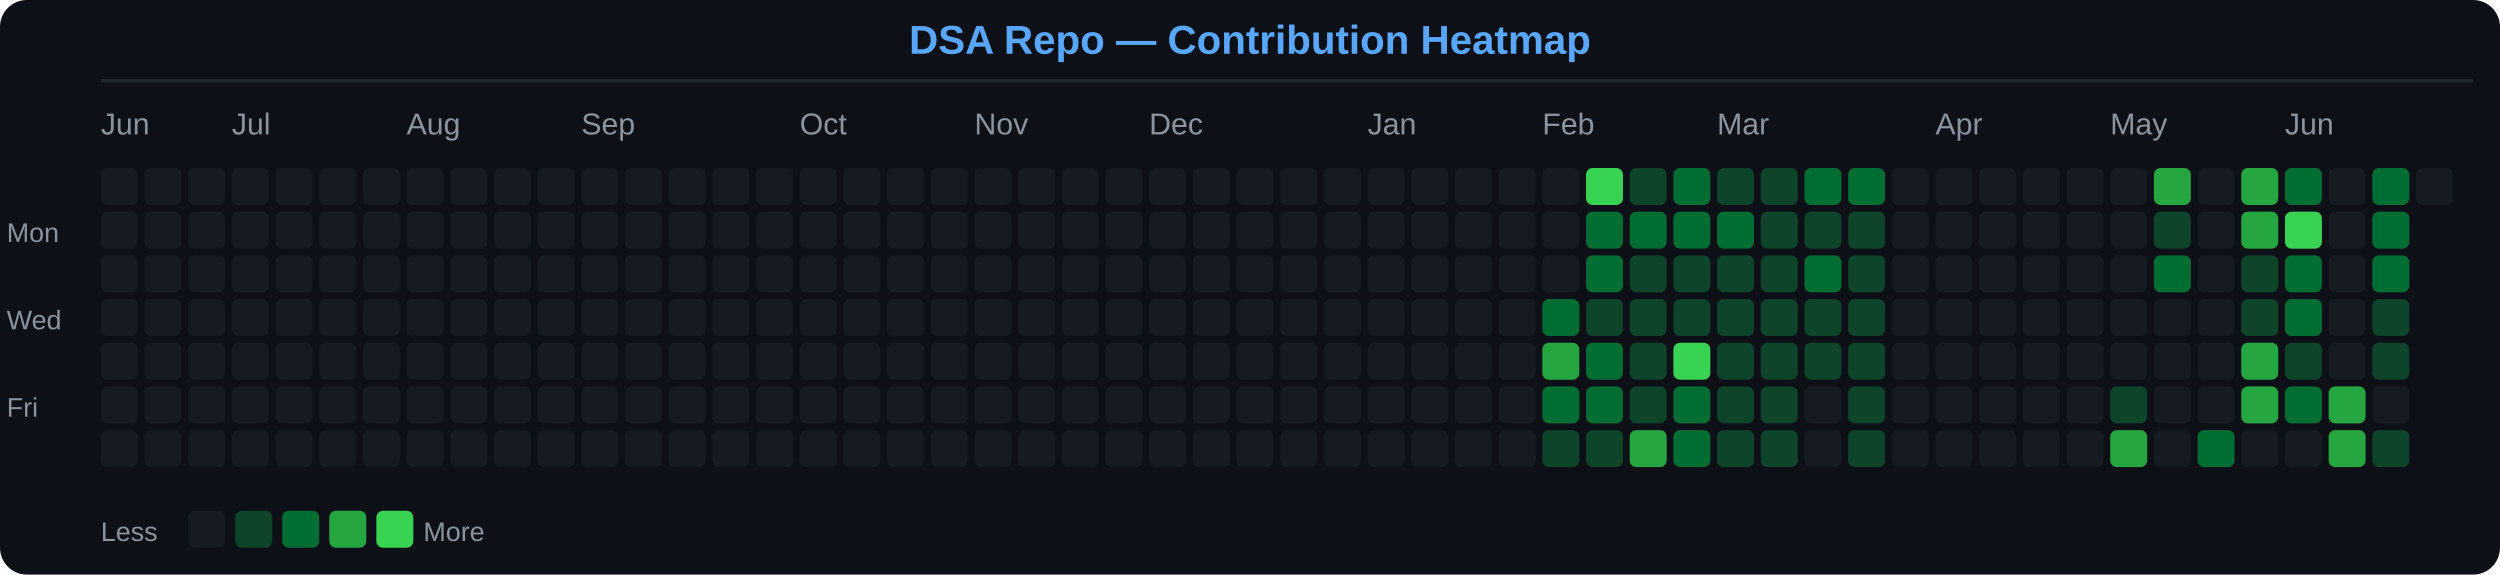
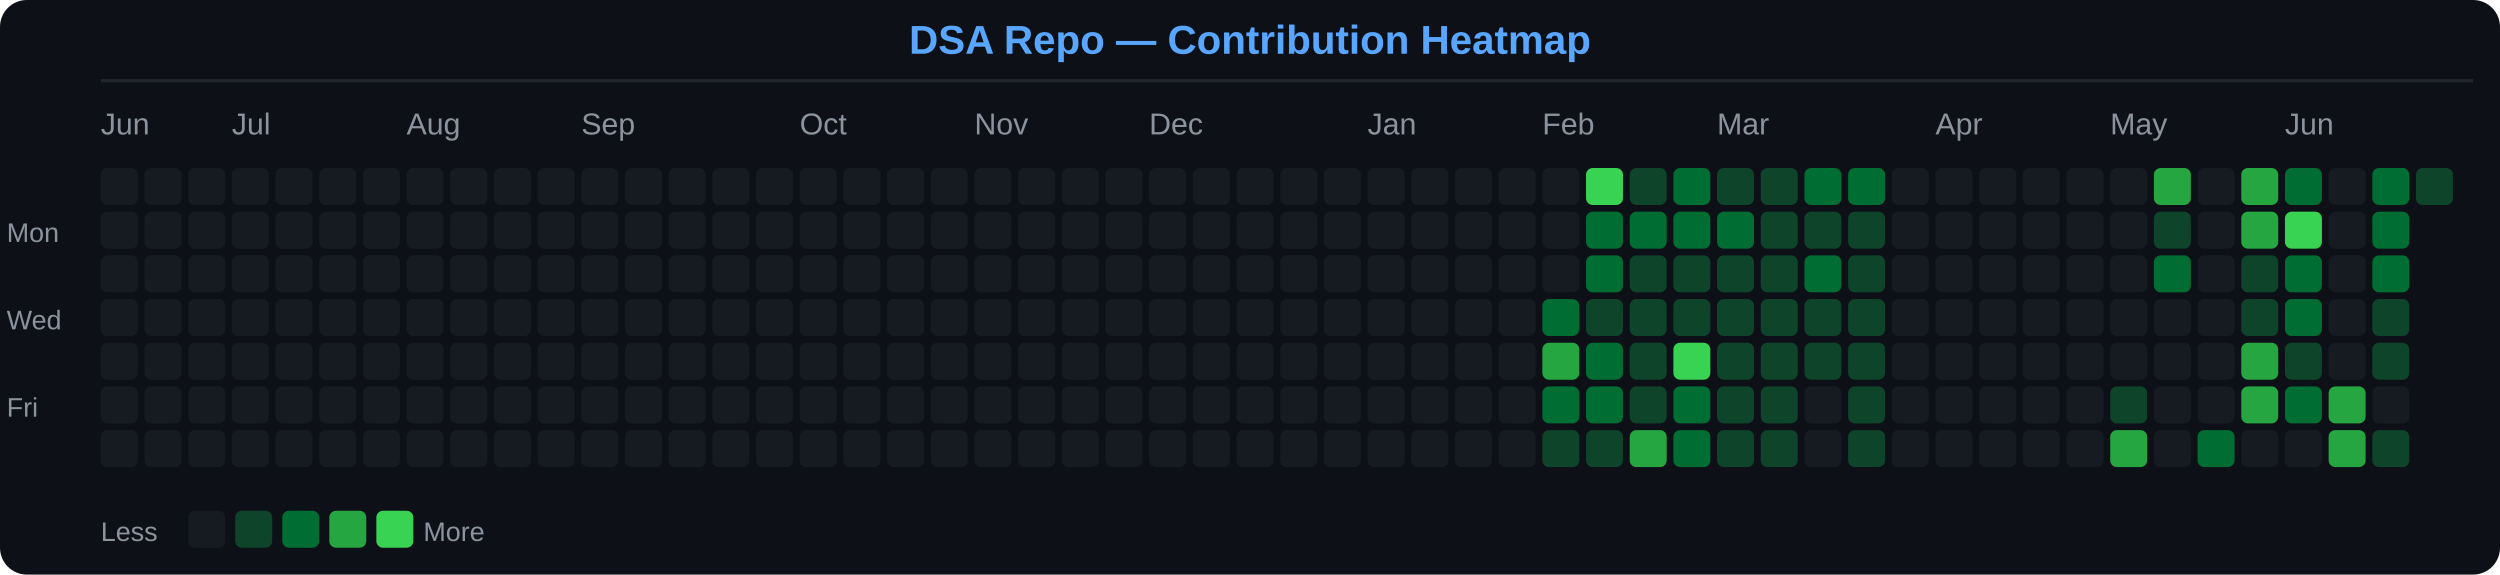
<svg xmlns="http://www.w3.org/2000/svg" width="744" height="171" viewBox="0 0 744 171">
  <rect width="744" height="171" fill="#0d1117" rx="8" />
  <text x="372" y="16" fill="#58a6ff" font-family="Arial,sans-serif" font-size="12" text-anchor="middle" font-weight="bold">DSA Repo — Contribution Heatmap</text>
  <line x1="30" y1="24" x2="736" y2="24" stroke="#21262d" stroke-width="1" />
  <text x="2" y="72" fill="#8b949e" font-family="Arial,sans-serif" font-size="8">Mon</text>
  <text x="2" y="98" fill="#8b949e" font-family="Arial,sans-serif" font-size="8">Wed</text>
  <text x="2" y="124" fill="#8b949e" font-family="Arial,sans-serif" font-size="8">Fri</text>
  <text x="30" y="40" fill="#8b949e" font-family="Arial,sans-serif" font-size="9">Jun</text>
  <rect x="30" y="50" width="11" height="11" rx="2" fill="#161b22" />
  <rect x="30" y="63" width="11" height="11" rx="2" fill="#161b22" />
  <rect x="30" y="76" width="11" height="11" rx="2" fill="#161b22" />
  <rect x="30" y="89" width="11" height="11" rx="2" fill="#161b22" />
  <rect x="30" y="102" width="11" height="11" rx="2" fill="#161b22" />
  <rect x="30" y="115" width="11" height="11" rx="2" fill="#161b22" />
  <rect x="30" y="128" width="11" height="11" rx="2" fill="#161b22" />
  <rect x="43" y="50" width="11" height="11" rx="2" fill="#161b22" />
  <rect x="43" y="63" width="11" height="11" rx="2" fill="#161b22" />
  <rect x="43" y="76" width="11" height="11" rx="2" fill="#161b22" />
  <rect x="43" y="89" width="11" height="11" rx="2" fill="#161b22" />
  <rect x="43" y="102" width="11" height="11" rx="2" fill="#161b22" />
  <rect x="43" y="115" width="11" height="11" rx="2" fill="#161b22" />
  <rect x="43" y="128" width="11" height="11" rx="2" fill="#161b22" />
  <rect x="56" y="50" width="11" height="11" rx="2" fill="#161b22" />
  <rect x="56" y="63" width="11" height="11" rx="2" fill="#161b22" />
  <rect x="56" y="76" width="11" height="11" rx="2" fill="#161b22" />
  <rect x="56" y="89" width="11" height="11" rx="2" fill="#161b22" />
  <rect x="56" y="102" width="11" height="11" rx="2" fill="#161b22" />
  <rect x="56" y="115" width="11" height="11" rx="2" fill="#161b22" />
  <rect x="56" y="128" width="11" height="11" rx="2" fill="#161b22" />
  <text x="69" y="40" fill="#8b949e" font-family="Arial,sans-serif" font-size="9">Jul</text>
  <rect x="69" y="50" width="11" height="11" rx="2" fill="#161b22" />
  <rect x="69" y="63" width="11" height="11" rx="2" fill="#161b22" />
  <rect x="69" y="76" width="11" height="11" rx="2" fill="#161b22" />
  <rect x="69" y="89" width="11" height="11" rx="2" fill="#161b22" />
  <rect x="69" y="102" width="11" height="11" rx="2" fill="#161b22" />
  <rect x="69" y="115" width="11" height="11" rx="2" fill="#161b22" />
  <rect x="69" y="128" width="11" height="11" rx="2" fill="#161b22" />
  <rect x="82" y="50" width="11" height="11" rx="2" fill="#161b22" />
  <rect x="82" y="63" width="11" height="11" rx="2" fill="#161b22" />
  <rect x="82" y="76" width="11" height="11" rx="2" fill="#161b22" />
  <rect x="82" y="89" width="11" height="11" rx="2" fill="#161b22" />
  <rect x="82" y="102" width="11" height="11" rx="2" fill="#161b22" />
  <rect x="82" y="115" width="11" height="11" rx="2" fill="#161b22" />
  <rect x="82" y="128" width="11" height="11" rx="2" fill="#161b22" />
  <rect x="95" y="50" width="11" height="11" rx="2" fill="#161b22" />
  <rect x="95" y="63" width="11" height="11" rx="2" fill="#161b22" />
  <rect x="95" y="76" width="11" height="11" rx="2" fill="#161b22" />
  <rect x="95" y="89" width="11" height="11" rx="2" fill="#161b22" />
  <rect x="95" y="102" width="11" height="11" rx="2" fill="#161b22" />
  <rect x="95" y="115" width="11" height="11" rx="2" fill="#161b22" />
  <rect x="95" y="128" width="11" height="11" rx="2" fill="#161b22" />
  <rect x="108" y="50" width="11" height="11" rx="2" fill="#161b22" />
  <rect x="108" y="63" width="11" height="11" rx="2" fill="#161b22" />
  <rect x="108" y="76" width="11" height="11" rx="2" fill="#161b22" />
  <rect x="108" y="89" width="11" height="11" rx="2" fill="#161b22" />
  <rect x="108" y="102" width="11" height="11" rx="2" fill="#161b22" />
  <rect x="108" y="115" width="11" height="11" rx="2" fill="#161b22" />
  <rect x="108" y="128" width="11" height="11" rx="2" fill="#161b22" />
  <text x="121" y="40" fill="#8b949e" font-family="Arial,sans-serif" font-size="9">Aug</text>
  <rect x="121" y="50" width="11" height="11" rx="2" fill="#161b22" />
  <rect x="121" y="63" width="11" height="11" rx="2" fill="#161b22" />
  <rect x="121" y="76" width="11" height="11" rx="2" fill="#161b22" />
  <rect x="121" y="89" width="11" height="11" rx="2" fill="#161b22" />
  <rect x="121" y="102" width="11" height="11" rx="2" fill="#161b22" />
  <rect x="121" y="115" width="11" height="11" rx="2" fill="#161b22" />
  <rect x="121" y="128" width="11" height="11" rx="2" fill="#161b22" />
  <rect x="134" y="50" width="11" height="11" rx="2" fill="#161b22" />
  <rect x="134" y="63" width="11" height="11" rx="2" fill="#161b22" />
  <rect x="134" y="76" width="11" height="11" rx="2" fill="#161b22" />
  <rect x="134" y="89" width="11" height="11" rx="2" fill="#161b22" />
  <rect x="134" y="102" width="11" height="11" rx="2" fill="#161b22" />
  <rect x="134" y="115" width="11" height="11" rx="2" fill="#161b22" />
  <rect x="134" y="128" width="11" height="11" rx="2" fill="#161b22" />
  <rect x="147" y="50" width="11" height="11" rx="2" fill="#161b22" />
  <rect x="147" y="63" width="11" height="11" rx="2" fill="#161b22" />
  <rect x="147" y="76" width="11" height="11" rx="2" fill="#161b22" />
  <rect x="147" y="89" width="11" height="11" rx="2" fill="#161b22" />
  <rect x="147" y="102" width="11" height="11" rx="2" fill="#161b22" />
  <rect x="147" y="115" width="11" height="11" rx="2" fill="#161b22" />
  <rect x="147" y="128" width="11" height="11" rx="2" fill="#161b22" />
  <rect x="160" y="50" width="11" height="11" rx="2" fill="#161b22" />
  <rect x="160" y="63" width="11" height="11" rx="2" fill="#161b22" />
  <rect x="160" y="76" width="11" height="11" rx="2" fill="#161b22" />
  <rect x="160" y="89" width="11" height="11" rx="2" fill="#161b22" />
  <rect x="160" y="102" width="11" height="11" rx="2" fill="#161b22" />
  <rect x="160" y="115" width="11" height="11" rx="2" fill="#161b22" />
  <rect x="160" y="128" width="11" height="11" rx="2" fill="#161b22" />
  <text x="173" y="40" fill="#8b949e" font-family="Arial,sans-serif" font-size="9">Sep</text>
  <rect x="173" y="50" width="11" height="11" rx="2" fill="#161b22" />
  <rect x="173" y="63" width="11" height="11" rx="2" fill="#161b22" />
  <rect x="173" y="76" width="11" height="11" rx="2" fill="#161b22" />
  <rect x="173" y="89" width="11" height="11" rx="2" fill="#161b22" />
  <rect x="173" y="102" width="11" height="11" rx="2" fill="#161b22" />
  <rect x="173" y="115" width="11" height="11" rx="2" fill="#161b22" />
  <rect x="173" y="128" width="11" height="11" rx="2" fill="#161b22" />
  <rect x="186" y="50" width="11" height="11" rx="2" fill="#161b22" />
  <rect x="186" y="63" width="11" height="11" rx="2" fill="#161b22" />
  <rect x="186" y="76" width="11" height="11" rx="2" fill="#161b22" />
  <rect x="186" y="89" width="11" height="11" rx="2" fill="#161b22" />
  <rect x="186" y="102" width="11" height="11" rx="2" fill="#161b22" />
  <rect x="186" y="115" width="11" height="11" rx="2" fill="#161b22" />
  <rect x="186" y="128" width="11" height="11" rx="2" fill="#161b22" />
  <rect x="199" y="50" width="11" height="11" rx="2" fill="#161b22" />
  <rect x="199" y="63" width="11" height="11" rx="2" fill="#161b22" />
  <rect x="199" y="76" width="11" height="11" rx="2" fill="#161b22" />
  <rect x="199" y="89" width="11" height="11" rx="2" fill="#161b22" />
  <rect x="199" y="102" width="11" height="11" rx="2" fill="#161b22" />
  <rect x="199" y="115" width="11" height="11" rx="2" fill="#161b22" />
  <rect x="199" y="128" width="11" height="11" rx="2" fill="#161b22" />
  <rect x="212" y="50" width="11" height="11" rx="2" fill="#161b22" />
  <rect x="212" y="63" width="11" height="11" rx="2" fill="#161b22" />
  <rect x="212" y="76" width="11" height="11" rx="2" fill="#161b22" />
  <rect x="212" y="89" width="11" height="11" rx="2" fill="#161b22" />
  <rect x="212" y="102" width="11" height="11" rx="2" fill="#161b22" />
  <rect x="212" y="115" width="11" height="11" rx="2" fill="#161b22" />
  <rect x="212" y="128" width="11" height="11" rx="2" fill="#161b22" />
  <rect x="225" y="50" width="11" height="11" rx="2" fill="#161b22" />
  <rect x="225" y="63" width="11" height="11" rx="2" fill="#161b22" />
  <rect x="225" y="76" width="11" height="11" rx="2" fill="#161b22" />
  <rect x="225" y="89" width="11" height="11" rx="2" fill="#161b22" />
  <rect x="225" y="102" width="11" height="11" rx="2" fill="#161b22" />
  <rect x="225" y="115" width="11" height="11" rx="2" fill="#161b22" />
  <rect x="225" y="128" width="11" height="11" rx="2" fill="#161b22" />
  <text x="238" y="40" fill="#8b949e" font-family="Arial,sans-serif" font-size="9">Oct</text>
  <rect x="238" y="50" width="11" height="11" rx="2" fill="#161b22" />
  <rect x="238" y="63" width="11" height="11" rx="2" fill="#161b22" />
  <rect x="238" y="76" width="11" height="11" rx="2" fill="#161b22" />
  <rect x="238" y="89" width="11" height="11" rx="2" fill="#161b22" />
  <rect x="238" y="102" width="11" height="11" rx="2" fill="#161b22" />
  <rect x="238" y="115" width="11" height="11" rx="2" fill="#161b22" />
  <rect x="238" y="128" width="11" height="11" rx="2" fill="#161b22" />
  <rect x="251" y="50" width="11" height="11" rx="2" fill="#161b22" />
  <rect x="251" y="63" width="11" height="11" rx="2" fill="#161b22" />
  <rect x="251" y="76" width="11" height="11" rx="2" fill="#161b22" />
  <rect x="251" y="89" width="11" height="11" rx="2" fill="#161b22" />
  <rect x="251" y="102" width="11" height="11" rx="2" fill="#161b22" />
  <rect x="251" y="115" width="11" height="11" rx="2" fill="#161b22" />
  <rect x="251" y="128" width="11" height="11" rx="2" fill="#161b22" />
  <rect x="264" y="50" width="11" height="11" rx="2" fill="#161b22" />
  <rect x="264" y="63" width="11" height="11" rx="2" fill="#161b22" />
  <rect x="264" y="76" width="11" height="11" rx="2" fill="#161b22" />
  <rect x="264" y="89" width="11" height="11" rx="2" fill="#161b22" />
  <rect x="264" y="102" width="11" height="11" rx="2" fill="#161b22" />
  <rect x="264" y="115" width="11" height="11" rx="2" fill="#161b22" />
  <rect x="264" y="128" width="11" height="11" rx="2" fill="#161b22" />
  <rect x="277" y="50" width="11" height="11" rx="2" fill="#161b22" />
  <rect x="277" y="63" width="11" height="11" rx="2" fill="#161b22" />
  <rect x="277" y="76" width="11" height="11" rx="2" fill="#161b22" />
  <rect x="277" y="89" width="11" height="11" rx="2" fill="#161b22" />
  <rect x="277" y="102" width="11" height="11" rx="2" fill="#161b22" />
  <rect x="277" y="115" width="11" height="11" rx="2" fill="#161b22" />
  <rect x="277" y="128" width="11" height="11" rx="2" fill="#161b22" />
  <text x="290" y="40" fill="#8b949e" font-family="Arial,sans-serif" font-size="9">Nov</text>
  <rect x="290" y="50" width="11" height="11" rx="2" fill="#161b22" />
  <rect x="290" y="63" width="11" height="11" rx="2" fill="#161b22" />
  <rect x="290" y="76" width="11" height="11" rx="2" fill="#161b22" />
  <rect x="290" y="89" width="11" height="11" rx="2" fill="#161b22" />
  <rect x="290" y="102" width="11" height="11" rx="2" fill="#161b22" />
  <rect x="290" y="115" width="11" height="11" rx="2" fill="#161b22" />
  <rect x="290" y="128" width="11" height="11" rx="2" fill="#161b22" />
  <rect x="303" y="50" width="11" height="11" rx="2" fill="#161b22" />
  <rect x="303" y="63" width="11" height="11" rx="2" fill="#161b22" />
  <rect x="303" y="76" width="11" height="11" rx="2" fill="#161b22" />
  <rect x="303" y="89" width="11" height="11" rx="2" fill="#161b22" />
  <rect x="303" y="102" width="11" height="11" rx="2" fill="#161b22" />
  <rect x="303" y="115" width="11" height="11" rx="2" fill="#161b22" />
  <rect x="303" y="128" width="11" height="11" rx="2" fill="#161b22" />
  <rect x="316" y="50" width="11" height="11" rx="2" fill="#161b22" />
  <rect x="316" y="63" width="11" height="11" rx="2" fill="#161b22" />
  <rect x="316" y="76" width="11" height="11" rx="2" fill="#161b22" />
  <rect x="316" y="89" width="11" height="11" rx="2" fill="#161b22" />
  <rect x="316" y="102" width="11" height="11" rx="2" fill="#161b22" />
  <rect x="316" y="115" width="11" height="11" rx="2" fill="#161b22" />
  <rect x="316" y="128" width="11" height="11" rx="2" fill="#161b22" />
  <rect x="329" y="50" width="11" height="11" rx="2" fill="#161b22" />
  <rect x="329" y="63" width="11" height="11" rx="2" fill="#161b22" />
  <rect x="329" y="76" width="11" height="11" rx="2" fill="#161b22" />
  <rect x="329" y="89" width="11" height="11" rx="2" fill="#161b22" />
  <rect x="329" y="102" width="11" height="11" rx="2" fill="#161b22" />
  <rect x="329" y="115" width="11" height="11" rx="2" fill="#161b22" />
  <rect x="329" y="128" width="11" height="11" rx="2" fill="#161b22" />
  <text x="342" y="40" fill="#8b949e" font-family="Arial,sans-serif" font-size="9">Dec</text>
  <rect x="342" y="50" width="11" height="11" rx="2" fill="#161b22" />
  <rect x="342" y="63" width="11" height="11" rx="2" fill="#161b22" />
  <rect x="342" y="76" width="11" height="11" rx="2" fill="#161b22" />
  <rect x="342" y="89" width="11" height="11" rx="2" fill="#161b22" />
  <rect x="342" y="102" width="11" height="11" rx="2" fill="#161b22" />
  <rect x="342" y="115" width="11" height="11" rx="2" fill="#161b22" />
  <rect x="342" y="128" width="11" height="11" rx="2" fill="#161b22" />
  <rect x="355" y="50" width="11" height="11" rx="2" fill="#161b22" />
  <rect x="355" y="63" width="11" height="11" rx="2" fill="#161b22" />
  <rect x="355" y="76" width="11" height="11" rx="2" fill="#161b22" />
  <rect x="355" y="89" width="11" height="11" rx="2" fill="#161b22" />
  <rect x="355" y="102" width="11" height="11" rx="2" fill="#161b22" />
  <rect x="355" y="115" width="11" height="11" rx="2" fill="#161b22" />
  <rect x="355" y="128" width="11" height="11" rx="2" fill="#161b22" />
  <rect x="368" y="50" width="11" height="11" rx="2" fill="#161b22" />
  <rect x="368" y="63" width="11" height="11" rx="2" fill="#161b22" />
  <rect x="368" y="76" width="11" height="11" rx="2" fill="#161b22" />
  <rect x="368" y="89" width="11" height="11" rx="2" fill="#161b22" />
  <rect x="368" y="102" width="11" height="11" rx="2" fill="#161b22" />
  <rect x="368" y="115" width="11" height="11" rx="2" fill="#161b22" />
  <rect x="368" y="128" width="11" height="11" rx="2" fill="#161b22" />
  <rect x="381" y="50" width="11" height="11" rx="2" fill="#161b22" />
  <rect x="381" y="63" width="11" height="11" rx="2" fill="#161b22" />
  <rect x="381" y="76" width="11" height="11" rx="2" fill="#161b22" />
  <rect x="381" y="89" width="11" height="11" rx="2" fill="#161b22" />
  <rect x="381" y="102" width="11" height="11" rx="2" fill="#161b22" />
  <rect x="381" y="115" width="11" height="11" rx="2" fill="#161b22" />
  <rect x="381" y="128" width="11" height="11" rx="2" fill="#161b22" />
  <rect x="394" y="50" width="11" height="11" rx="2" fill="#161b22" />
  <rect x="394" y="63" width="11" height="11" rx="2" fill="#161b22" />
  <rect x="394" y="76" width="11" height="11" rx="2" fill="#161b22" />
  <rect x="394" y="89" width="11" height="11" rx="2" fill="#161b22" />
  <rect x="394" y="102" width="11" height="11" rx="2" fill="#161b22" />
  <rect x="394" y="115" width="11" height="11" rx="2" fill="#161b22" />
  <rect x="394" y="128" width="11" height="11" rx="2" fill="#161b22" />
  <text x="407" y="40" fill="#8b949e" font-family="Arial,sans-serif" font-size="9">Jan</text>
  <rect x="407" y="50" width="11" height="11" rx="2" fill="#161b22" />
  <rect x="407" y="63" width="11" height="11" rx="2" fill="#161b22" />
  <rect x="407" y="76" width="11" height="11" rx="2" fill="#161b22" />
  <rect x="407" y="89" width="11" height="11" rx="2" fill="#161b22" />
  <rect x="407" y="102" width="11" height="11" rx="2" fill="#161b22" />
  <rect x="407" y="115" width="11" height="11" rx="2" fill="#161b22" />
  <rect x="407" y="128" width="11" height="11" rx="2" fill="#161b22" />
  <rect x="420" y="50" width="11" height="11" rx="2" fill="#161b22" />
  <rect x="420" y="63" width="11" height="11" rx="2" fill="#161b22" />
  <rect x="420" y="76" width="11" height="11" rx="2" fill="#161b22" />
  <rect x="420" y="89" width="11" height="11" rx="2" fill="#161b22" />
  <rect x="420" y="102" width="11" height="11" rx="2" fill="#161b22" />
  <rect x="420" y="115" width="11" height="11" rx="2" fill="#161b22" />
  <rect x="420" y="128" width="11" height="11" rx="2" fill="#161b22" />
  <rect x="433" y="50" width="11" height="11" rx="2" fill="#161b22" />
  <rect x="433" y="63" width="11" height="11" rx="2" fill="#161b22" />
  <rect x="433" y="76" width="11" height="11" rx="2" fill="#161b22" />
  <rect x="433" y="89" width="11" height="11" rx="2" fill="#161b22" />
  <rect x="433" y="102" width="11" height="11" rx="2" fill="#161b22" />
  <rect x="433" y="115" width="11" height="11" rx="2" fill="#161b22" />
  <rect x="433" y="128" width="11" height="11" rx="2" fill="#161b22" />
  <rect x="446" y="50" width="11" height="11" rx="2" fill="#161b22" />
  <rect x="446" y="63" width="11" height="11" rx="2" fill="#161b22" />
  <rect x="446" y="76" width="11" height="11" rx="2" fill="#161b22" />
  <rect x="446" y="89" width="11" height="11" rx="2" fill="#161b22" />
  <rect x="446" y="102" width="11" height="11" rx="2" fill="#161b22" />
  <rect x="446" y="115" width="11" height="11" rx="2" fill="#161b22" />
  <rect x="446" y="128" width="11" height="11" rx="2" fill="#161b22" />
  <text x="459" y="40" fill="#8b949e" font-family="Arial,sans-serif" font-size="9">Feb</text>
  <rect x="459" y="50" width="11" height="11" rx="2" fill="#161b22" />
  <rect x="459" y="63" width="11" height="11" rx="2" fill="#161b22" />
  <rect x="459" y="76" width="11" height="11" rx="2" fill="#161b22" />
  <rect x="459" y="89" width="11" height="11" rx="2" fill="#006d32" />
  <rect x="459" y="102" width="11" height="11" rx="2" fill="#26a641" />
  <rect x="459" y="115" width="11" height="11" rx="2" fill="#006d32" />
  <rect x="459" y="128" width="11" height="11" rx="2" fill="#0e4429" />
  <rect x="472" y="50" width="11" height="11" rx="2" fill="#39d353" />
  <rect x="472" y="63" width="11" height="11" rx="2" fill="#006d32" />
  <rect x="472" y="76" width="11" height="11" rx="2" fill="#006d32" />
  <rect x="472" y="89" width="11" height="11" rx="2" fill="#0e4429" />
  <rect x="472" y="102" width="11" height="11" rx="2" fill="#006d32" />
  <rect x="472" y="115" width="11" height="11" rx="2" fill="#006d32" />
  <rect x="472" y="128" width="11" height="11" rx="2" fill="#0e4429" />
  <rect x="485" y="50" width="11" height="11" rx="2" fill="#0e4429" />
  <rect x="485" y="63" width="11" height="11" rx="2" fill="#006d32" />
  <rect x="485" y="76" width="11" height="11" rx="2" fill="#0e4429" />
  <rect x="485" y="89" width="11" height="11" rx="2" fill="#0e4429" />
  <rect x="485" y="102" width="11" height="11" rx="2" fill="#0e4429" />
  <rect x="485" y="115" width="11" height="11" rx="2" fill="#0e4429" />
  <rect x="485" y="128" width="11" height="11" rx="2" fill="#26a641" />
  <rect x="498" y="50" width="11" height="11" rx="2" fill="#006d32" />
  <rect x="498" y="63" width="11" height="11" rx="2" fill="#006d32" />
  <rect x="498" y="76" width="11" height="11" rx="2" fill="#0e4429" />
  <rect x="498" y="89" width="11" height="11" rx="2" fill="#0e4429" />
  <rect x="498" y="102" width="11" height="11" rx="2" fill="#39d353" />
  <rect x="498" y="115" width="11" height="11" rx="2" fill="#006d32" />
  <rect x="498" y="128" width="11" height="11" rx="2" fill="#006d32" />
  <text x="511" y="40" fill="#8b949e" font-family="Arial,sans-serif" font-size="9">Mar</text>
  <rect x="511" y="50" width="11" height="11" rx="2" fill="#0e4429" />
  <rect x="511" y="63" width="11" height="11" rx="2" fill="#006d32" />
  <rect x="511" y="76" width="11" height="11" rx="2" fill="#0e4429" />
  <rect x="511" y="89" width="11" height="11" rx="2" fill="#0e4429" />
  <rect x="511" y="102" width="11" height="11" rx="2" fill="#0e4429" />
  <rect x="511" y="115" width="11" height="11" rx="2" fill="#0e4429" />
  <rect x="511" y="128" width="11" height="11" rx="2" fill="#0e4429" />
  <rect x="524" y="50" width="11" height="11" rx="2" fill="#0e4429" />
  <rect x="524" y="63" width="11" height="11" rx="2" fill="#0e4429" />
  <rect x="524" y="76" width="11" height="11" rx="2" fill="#0e4429" />
  <rect x="524" y="89" width="11" height="11" rx="2" fill="#0e4429" />
  <rect x="524" y="102" width="11" height="11" rx="2" fill="#0e4429" />
  <rect x="524" y="115" width="11" height="11" rx="2" fill="#0e4429" />
  <rect x="524" y="128" width="11" height="11" rx="2" fill="#0e4429" />
  <rect x="537" y="50" width="11" height="11" rx="2" fill="#006d32" />
  <rect x="537" y="63" width="11" height="11" rx="2" fill="#0e4429" />
  <rect x="537" y="76" width="11" height="11" rx="2" fill="#006d32" />
  <rect x="537" y="89" width="11" height="11" rx="2" fill="#0e4429" />
  <rect x="537" y="102" width="11" height="11" rx="2" fill="#0e4429" />
  <rect x="537" y="115" width="11" height="11" rx="2" fill="#161b22" />
  <rect x="537" y="128" width="11" height="11" rx="2" fill="#161b22" />
  <rect x="550" y="50" width="11" height="11" rx="2" fill="#006d32" />
  <rect x="550" y="63" width="11" height="11" rx="2" fill="#0e4429" />
  <rect x="550" y="76" width="11" height="11" rx="2" fill="#0e4429" />
  <rect x="550" y="89" width="11" height="11" rx="2" fill="#0e4429" />
  <rect x="550" y="102" width="11" height="11" rx="2" fill="#0e4429" />
  <rect x="550" y="115" width="11" height="11" rx="2" fill="#0e4429" />
  <rect x="550" y="128" width="11" height="11" rx="2" fill="#0e4429" />
  <rect x="563" y="50" width="11" height="11" rx="2" fill="#161b22" />
  <rect x="563" y="63" width="11" height="11" rx="2" fill="#161b22" />
  <rect x="563" y="76" width="11" height="11" rx="2" fill="#161b22" />
  <rect x="563" y="89" width="11" height="11" rx="2" fill="#161b22" />
  <rect x="563" y="102" width="11" height="11" rx="2" fill="#161b22" />
  <rect x="563" y="115" width="11" height="11" rx="2" fill="#161b22" />
  <rect x="563" y="128" width="11" height="11" rx="2" fill="#161b22" />
  <text x="576" y="40" fill="#8b949e" font-family="Arial,sans-serif" font-size="9">Apr</text>
  <rect x="576" y="50" width="11" height="11" rx="2" fill="#161b22" />
  <rect x="576" y="63" width="11" height="11" rx="2" fill="#161b22" />
  <rect x="576" y="76" width="11" height="11" rx="2" fill="#161b22" />
  <rect x="576" y="89" width="11" height="11" rx="2" fill="#161b22" />
  <rect x="576" y="102" width="11" height="11" rx="2" fill="#161b22" />
  <rect x="576" y="115" width="11" height="11" rx="2" fill="#161b22" />
  <rect x="576" y="128" width="11" height="11" rx="2" fill="#161b22" />
  <rect x="589" y="50" width="11" height="11" rx="2" fill="#161b22" />
  <rect x="589" y="63" width="11" height="11" rx="2" fill="#161b22" />
  <rect x="589" y="76" width="11" height="11" rx="2" fill="#161b22" />
  <rect x="589" y="89" width="11" height="11" rx="2" fill="#161b22" />
  <rect x="589" y="102" width="11" height="11" rx="2" fill="#161b22" />
  <rect x="589" y="115" width="11" height="11" rx="2" fill="#161b22" />
  <rect x="589" y="128" width="11" height="11" rx="2" fill="#161b22" />
  <rect x="602" y="50" width="11" height="11" rx="2" fill="#161b22" />
  <rect x="602" y="63" width="11" height="11" rx="2" fill="#161b22" />
  <rect x="602" y="76" width="11" height="11" rx="2" fill="#161b22" />
  <rect x="602" y="89" width="11" height="11" rx="2" fill="#161b22" />
  <rect x="602" y="102" width="11" height="11" rx="2" fill="#161b22" />
  <rect x="602" y="115" width="11" height="11" rx="2" fill="#161b22" />
  <rect x="602" y="128" width="11" height="11" rx="2" fill="#161b22" />
  <rect x="615" y="50" width="11" height="11" rx="2" fill="#161b22" />
  <rect x="615" y="63" width="11" height="11" rx="2" fill="#161b22" />
  <rect x="615" y="76" width="11" height="11" rx="2" fill="#161b22" />
  <rect x="615" y="89" width="11" height="11" rx="2" fill="#161b22" />
  <rect x="615" y="102" width="11" height="11" rx="2" fill="#161b22" />
  <rect x="615" y="115" width="11" height="11" rx="2" fill="#161b22" />
  <rect x="615" y="128" width="11" height="11" rx="2" fill="#161b22" />
  <text x="628" y="40" fill="#8b949e" font-family="Arial,sans-serif" font-size="9">May</text>
  <rect x="628" y="50" width="11" height="11" rx="2" fill="#161b22" />
  <rect x="628" y="63" width="11" height="11" rx="2" fill="#161b22" />
  <rect x="628" y="76" width="11" height="11" rx="2" fill="#161b22" />
  <rect x="628" y="89" width="11" height="11" rx="2" fill="#161b22" />
  <rect x="628" y="102" width="11" height="11" rx="2" fill="#161b22" />
  <rect x="628" y="115" width="11" height="11" rx="2" fill="#0e4429" />
  <rect x="628" y="128" width="11" height="11" rx="2" fill="#26a641" />
  <rect x="641" y="50" width="11" height="11" rx="2" fill="#26a641" />
  <rect x="641" y="63" width="11" height="11" rx="2" fill="#0e4429" />
  <rect x="641" y="76" width="11" height="11" rx="2" fill="#006d32" />
  <rect x="641" y="89" width="11" height="11" rx="2" fill="#161b22" />
  <rect x="641" y="102" width="11" height="11" rx="2" fill="#161b22" />
  <rect x="641" y="115" width="11" height="11" rx="2" fill="#161b22" />
  <rect x="641" y="128" width="11" height="11" rx="2" fill="#161b22" />
  <rect x="654" y="50" width="11" height="11" rx="2" fill="#161b22" />
  <rect x="654" y="63" width="11" height="11" rx="2" fill="#161b22" />
  <rect x="654" y="76" width="11" height="11" rx="2" fill="#161b22" />
  <rect x="654" y="89" width="11" height="11" rx="2" fill="#161b22" />
  <rect x="654" y="102" width="11" height="11" rx="2" fill="#161b22" />
  <rect x="654" y="115" width="11" height="11" rx="2" fill="#161b22" />
  <rect x="654" y="128" width="11" height="11" rx="2" fill="#006d32" />
  <rect x="667" y="50" width="11" height="11" rx="2" fill="#26a641" />
  <rect x="667" y="63" width="11" height="11" rx="2" fill="#26a641" />
  <rect x="667" y="76" width="11" height="11" rx="2" fill="#0e4429" />
  <rect x="667" y="89" width="11" height="11" rx="2" fill="#0e4429" />
  <rect x="667" y="102" width="11" height="11" rx="2" fill="#26a641" />
  <rect x="667" y="115" width="11" height="11" rx="2" fill="#26a641" />
  <rect x="667" y="128" width="11" height="11" rx="2" fill="#161b22" />
  <text x="680" y="40" fill="#8b949e" font-family="Arial,sans-serif" font-size="9">Jun</text>
  <rect x="680" y="50" width="11" height="11" rx="2" fill="#006d32" />
  <rect x="680" y="63" width="11" height="11" rx="2" fill="#39d353" />
  <rect x="680" y="76" width="11" height="11" rx="2" fill="#006d32" />
  <rect x="680" y="89" width="11" height="11" rx="2" fill="#006d32" />
  <rect x="680" y="102" width="11" height="11" rx="2" fill="#0e4429" />
  <rect x="680" y="115" width="11" height="11" rx="2" fill="#006d32" />
  <rect x="680" y="128" width="11" height="11" rx="2" fill="#161b22" />
  <rect x="693" y="50" width="11" height="11" rx="2" fill="#161b22" />
  <rect x="693" y="63" width="11" height="11" rx="2" fill="#161b22" />
  <rect x="693" y="76" width="11" height="11" rx="2" fill="#161b22" />
  <rect x="693" y="89" width="11" height="11" rx="2" fill="#161b22" />
  <rect x="693" y="102" width="11" height="11" rx="2" fill="#161b22" />
  <rect x="693" y="115" width="11" height="11" rx="2" fill="#26a641" />
  <rect x="693" y="128" width="11" height="11" rx="2" fill="#26a641" />
  <rect x="706" y="50" width="11" height="11" rx="2" fill="#006d32" />
  <rect x="706" y="63" width="11" height="11" rx="2" fill="#006d32" />
  <rect x="706" y="76" width="11" height="11" rx="2" fill="#006d32" />
  <rect x="706" y="89" width="11" height="11" rx="2" fill="#0e4429" />
  <rect x="706" y="102" width="11" height="11" rx="2" fill="#0e4429" />
  <rect x="706" y="115" width="11" height="11" rx="2" fill="#161b22" />
  <rect x="706" y="128" width="11" height="11" rx="2" fill="#0e4429" />
-   <rect x="719" y="50" width="11" height="11" rx="2" fill="#161b22" />
+   <rect x="719" y="50" width="11" height="11" rx="2" fill="#0e4429" />
  <text x="30" y="161" fill="#8b949e" font-family="Arial,sans-serif" font-size="8">Less</text>
  <rect x="56" y="152" width="11" height="11" rx="2" fill="#161b22" />
  <rect x="70" y="152" width="11" height="11" rx="2" fill="#0e4429" />
  <rect x="84" y="152" width="11" height="11" rx="2" fill="#006d32" />
  <rect x="98" y="152" width="11" height="11" rx="2" fill="#26a641" />
  <rect x="112" y="152" width="11" height="11" rx="2" fill="#39d353" />
  <text x="126" y="161" fill="#8b949e" font-family="Arial,sans-serif" font-size="8">More</text>
</svg>
